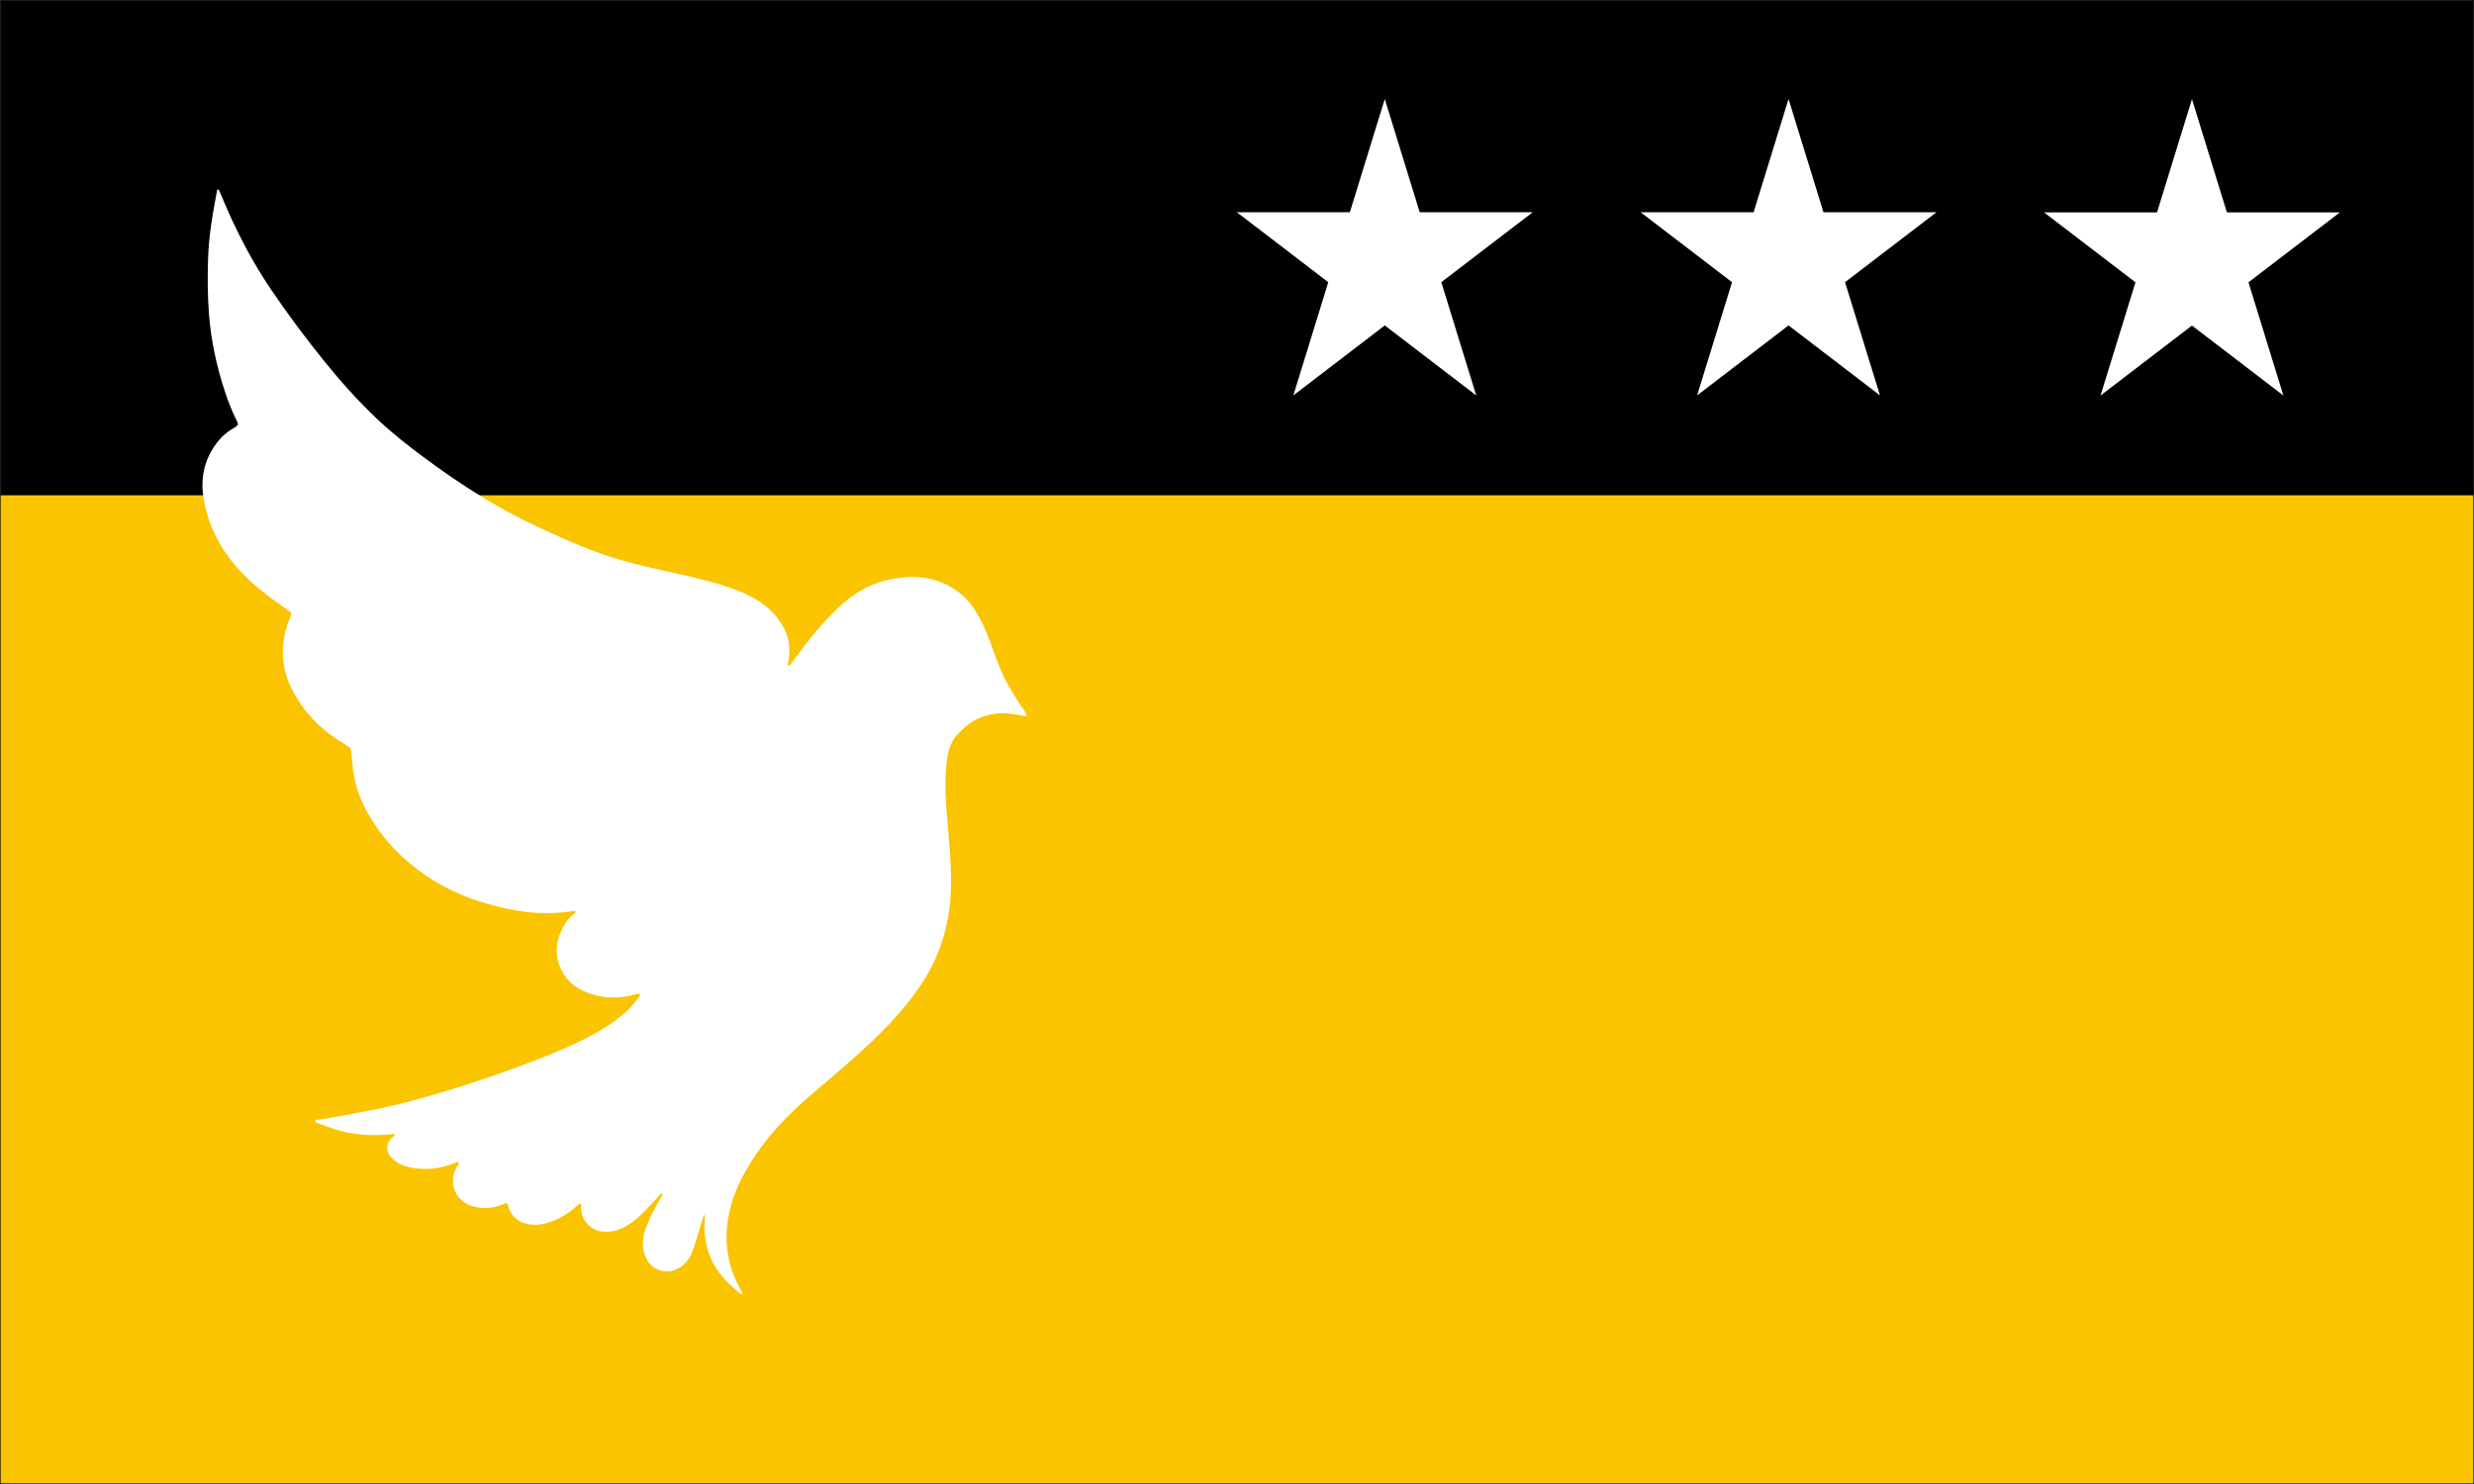
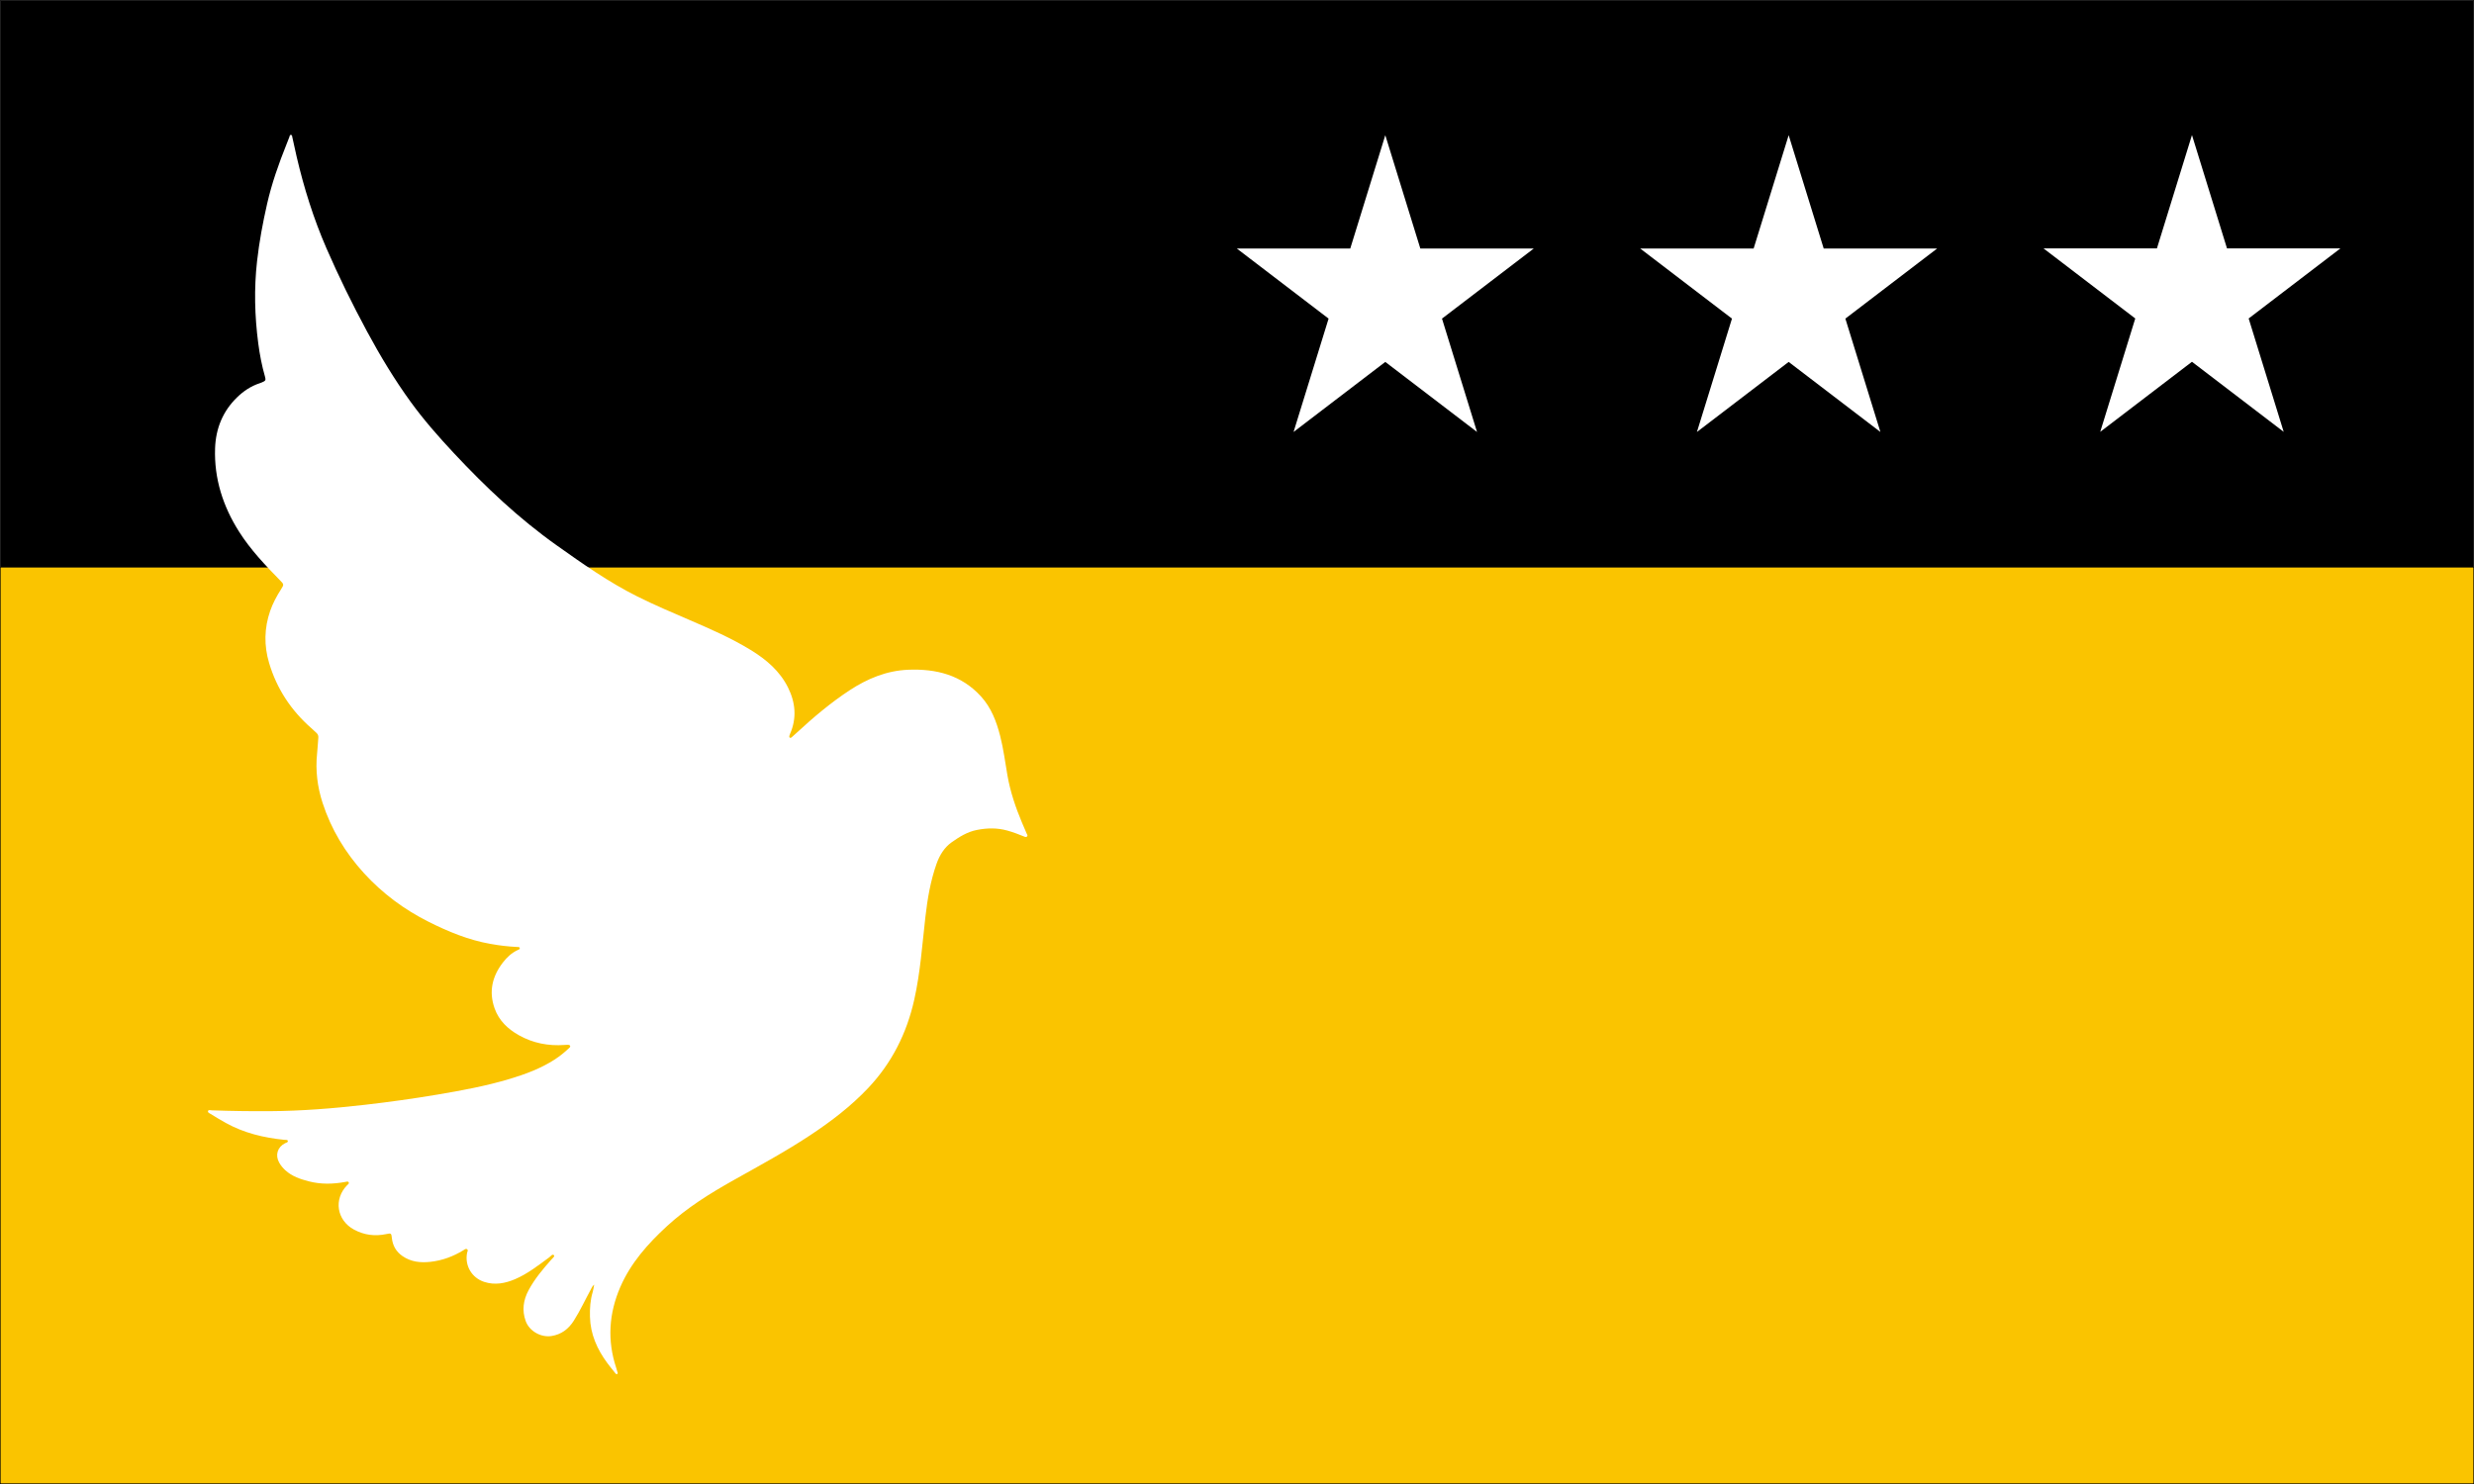
<svg xmlns="http://www.w3.org/2000/svg" id="Layer_1" data-name="Layer 1" viewBox="0 0 5000 3000">
  <defs>
    <style>
      .cls-1, .cls-2, .cls-3, .cls-4 {
        stroke-width: 0px;
      }

      .cls-2, .cls-3 {
        fill: #fff;
      }

      .cls-3 {
        fill-rule: evenodd;
      }

      .cls-4 {
        fill: #fac400;
      }
    </style>
  </defs>
  <g>
    <rect class="cls-1" x=".5" y=".5" width="4999" height="2999" />
    <path class="cls-1" d="m4999,1v2998H1V1h4998m1-1H0v3000h5000V0h0Z" />
  </g>
  <g>
-     <rect class="cls-4" x=".5" y="1000.5" width="4999" height="1999" />
-     <path class="cls-1" d="m4999,1001v1998H1V1001h4998m1-1H0v2000h5000V1000h0Z" />
+     <rect class="cls-4" x=".5" y="1146.5" width="4999" height="1853" />
+     <path class="cls-1" d="m4999,1147v1852H1v-1852h4998m1-1H0v1854h5000v-1854h0Z" />
  </g>
-   <polygon class="cls-3" points="4131 429.28 4359.42 429.28 4430 200.42 4500.58 429.28 4729 429.28 4544.21 570.72 4614.79 799.58 4430 658.13 4245.21 799.58 4315.79 570.72 4131 429.28 4131 429.28" />
-   <polygon class="cls-3" points="3315.67 429.03 3544.09 429.03 3614.67 200.17 3685.26 429.03 3913.67 429.03 3728.88 570.47 3799.47 799.32 3614.67 657.88 3429.88 799.32 3500.47 570.47 3315.67 429.03 3315.67 429.03" />
-   <polygon class="cls-3" points="2499.67 429.03 2728.09 429.03 2798.67 200.17 2869.26 429.03 3097.67 429.03 2912.88 570.47 2983.47 799.32 2798.67 657.88 2613.88 799.32 2684.47 570.47 2499.67 429.03 2499.67 429.03" />
-   <path class="cls-2" d="m1424.22,2454.78c0,5.56.38,9.91-.07,14.17-1.71,16.39.35,32.43,3.79,48.39,7.1,32.86,25.21,59.08,49.38,81.59,5.57,5.19,11.45,10.06,17.23,15.03,1.46,1.26,3.07,3.49,5.09,1.99,1.89-1.4-.09-3.28-.78-4.82-.97-2.2-2.08-4.35-3.25-6.45-27.18-48.92-33.38-101.06-21.49-155.08,10.86-49.29,36.01-92.07,65.48-132.38,30.88-42.24,68.79-77.76,108.36-111.59,43.31-37.02,87.23-73.33,127.75-113.51,34.16-33.87,65.81-69.72,91.51-110.56,35.42-56.29,52.55-117.91,54.55-184.15,1.64-54.13-4.92-107.76-8.96-161.55-2.63-35.06-3.47-70.12,1.79-105.09,2.61-17.34,8.75-33.71,20.53-46.09,12.25-12.88,25.35-25.4,42.72-32.54,18.62-7.64,37.43-11.67,57.45-10.01,11.22.93,22.29,2.81,33.3,5.11,2.05.43,4.7,1.08,6-1.32,1.17-2.15-.92-3.68-1.99-5.28-4.21-6.35-8.52-12.64-12.71-19.01-17.47-26.56-32.97-54.18-44.19-84.02-9.11-24.23-17-48.94-27.96-72.43-12.15-26.03-26.85-50.33-50.28-68.07-44.5-33.71-94.42-36.33-146.22-24.03-40.1,9.52-73.36,31.79-102.49,60.42-30.87,30.33-57.75,64.04-83.19,98.95-2.72,3.73-5.5,7.42-8.29,11.09-.86,1.12-1.9,2.33-3.5,1.67-1.54-.63-1.6-2.21-1.51-3.63.07-1.19.3-2.39.56-3.56,7.22-32.4-.96-61.36-20.49-87.32-21.38-28.42-51.04-45.27-83.61-57.66-40.66-15.46-82.94-25.1-125.27-34.51-35.66-7.93-71.36-15.7-106.52-25.65-58.93-16.68-114.49-42.1-169.89-67.61-80.71-37.16-154.98-85.07-226.44-137.7-34.48-25.39-68.04-51.73-99.09-81.15-38.52-36.49-73.71-76.11-107.01-117.34-37.46-46.38-73.11-94.12-106.55-143.53-34.89-51.55-63.95-106.19-89.02-163.04-5.18-11.75-10.09-23.62-15.17-35.42-.68-1.58-.98-4.04-3.16-3.91-2.83.16-2.11,2.96-2.47,4.76-.99,4.92-1.78,9.88-2.72,14.8-7.59,39.66-13.54,79.62-14.89,119.96-1.26,37.48-1.06,75.02,1.83,112.51,4.11,53.34,15.38,105.16,32.01,155.88,6.76,20.61,14.72,40.76,24.45,60.19,3.32,6.62,2.72,8.08-3.59,12.27-1.34.89-2.68,1.77-4.08,2.55-15.21,8.52-27.22,20.62-37.01,34.74-22,31.76-28.82,67.27-22.96,105,8.97,57.73,35.64,106.97,75.11,149.41,27.9,30,60.97,53.91,94.33,77.33,8.8,6.18,9.23,6.41,5.23,16.54-5.76,14.61-10.43,29.57-12.64,45.12-4.95,34.83.74,68.03,16.83,99.29,23.65,45.95,58.07,81.79,102.48,108.13,3.97,2.35,7.83,4.89,11.73,7.34,3.1,1.95,4.69,4.71,5.08,8.4,1.05,10.18,2.51,20.32,3.38,30.51,2.78,32.52,12.58,63.06,28.06,91.46,25.6,47,60.63,86.39,103.24,118.51,41.86,31.56,88.35,54.23,139,68.67,40.19,11.45,80.69,19.74,122.61,19.31,17.45-.18,34.88-1.41,52.18-3.95,1.87-.27,4.36-1.24,5.35,1.18.86,2.09-1.36,3.13-2.75,4.13-10.72,7.71-18.11,18.05-23.88,29.73-14.9,30.13-16.01,60.17,1.17,89.77,12.42,21.4,31.92,34.13,54.73,41.91,29.73,10.14,59.87,10.14,90.08,1.86,1.74-.48,3.48-1,5.25-1.34,1.78-.34,3.79-.69,5.02.99,1.36,1.86-.12,3.41-1.15,4.86-6.89,9.66-14.44,18.8-22.97,27.03-22.75,21.95-49.41,38.35-77.15,53.02-42.14,22.28-86.4,39.73-130.92,56.52-43.38,16.36-87.21,31.46-131.41,45.49-58,18.41-116.53,34.83-176.23,46.82-36.21,7.27-72.55,13.82-109.03,19.56-2.41.38-6.36-.3-6.77,2.56-.48,3.33,3.66,3.83,6.06,4.76,10.48,4.04,21.01,7.99,31.68,11.51,37.85,12.49,76.71,14.27,116.07,10.64,2.29-.21,5.67-1.64,6.67.77,1.21,2.93-2.53,4-4.4,5.5-12.79,10.2-14.47,26.15-4.03,38.81,4.14,5.02,9.06,9.07,14.57,12.47,14.68,9.06,31.16,11.29,47.87,12.35,23.9,1.51,46.68-3.5,68.79-12.26,2.07-.82,4.8-2.74,6.55-.15,1.44,2.13-.98,4.02-2.14,5.81-20.47,31.53-6.9,70.18,28.87,81.67,21.12,6.78,41.97,5.43,62.33-3.27,8.46-3.62,9.23-3.45,11.77,5.17,4.23,14.34,12.92,24.67,26.66,30.77,18.16,8.06,36.45,6.29,54.67.56,21.61-6.79,40.45-18.4,57.1-33.68,1.86-1.71,3.72-4.55,6.51-3.58,3.32,1.15,1.6,4.52,1.59,6.92-.06,25.06,17.69,45.72,42.54,48.89,21.33,2.72,40.05-4.87,57.11-16.52,21.71-14.83,38.68-34.84,56.32-54.05,2.23-2.43,4.26-7.89,7.82-5.46,2.52,1.72-1.48,6-3.11,8.79-12.46,21.35-24.44,42.88-31.79,66.7-6.42,20.82-5.47,40.84,5.72,59.83,10.39,17.64,34.36,25.88,53.66,18.92,18.1-6.53,29.56-19.72,36.33-37.05,8.4-21.51,13.81-44.02,20.82-66.01.96-3,1.3-6.28,4.43-10.03Z" />
+   <polygon class="cls-3" points="4130 502.18 4359.18 502.18 4430 273 4500.82 502.18 4730 502.18 4544.59 643.82 4615.41 873 4430 731.36 4244.59 873 4315.41 643.82 4130 502.18 4130 502.18" />
+   <polygon class="cls-3" points="3314.93 502.45 3544.11 502.45 3614.93 273.27 3685.75 502.45 3914.93 502.45 3729.52 644.09 3800.34 873.27 3614.93 731.63 3429.52 873.27 3500.34 644.09 3314.93 502.45 3314.93 502.45" />
+   <polygon class="cls-3" points="2499.71 502.45 2728.89 502.45 2799.71 273.27 2870.53 502.45 3099.71 502.45 2914.3 644.09 2985.12 873.27 2799.71 731.63 2614.3 873.27 2685.12 644.09 2499.71 502.45 2499.71 502.45" />
+   <path class="cls-2" d="m1200.82,2597.01c-1.1,5.71-1.56,10.25-2.87,14.54-5.02,16.49-6.05,33.38-5.62,50.46.88,35.17,14.52,65.72,35.18,93.67,4.76,6.45,9.91,12.62,14.93,18.88,1.27,1.58,2.5,4.2,4.9,3.06,2.24-1.06.55-3.38.15-5.1-.58-2.45-1.3-4.88-2.1-7.27-18.57-55.68-14.72-110.47,8.32-163.58,21.02-48.46,55.6-87.37,94.19-122.88,40.43-37.22,86.83-66.13,134.63-92.97,52.31-29.37,105.11-57.88,155.15-91.05,42.18-27.96,82.15-58.46,116.91-95.27,47.92-50.73,77.89-110.6,93.06-178.24,12.4-55.27,16.18-111.66,22.61-167.72,4.2-36.54,10.25-72.72,22.62-107.59,6.14-17.29,15.75-32.87,30.44-43.23,15.27-10.78,31.35-21.03,50.81-24.88,20.85-4.13,41.19-4.51,61.67,1.2,11.47,3.2,22.6,7.34,33.59,11.91,2.04.85,4.66,2.05,6.5-.15,1.64-1.98-.23-3.96-1.02-5.82-3.12-7.37-6.36-14.68-9.45-22.06-12.91-30.77-23.55-62.23-29.31-95.13-4.68-26.7-7.99-53.67-14.74-79.98-7.48-29.17-17.95-57.06-38.79-79.97-39.57-43.51-90.92-56.18-147.16-53.9-43.55,1.77-82.49,17.99-118.41,41.57-38.06,24.99-72.65,54.24-105.98,85.01-3.56,3.29-7.18,6.52-10.81,9.73-1.11.98-2.44,2.01-3.97,1.02-1.48-.96-1.22-2.59-.85-4.03.31-1.21.78-2.4,1.28-3.55,13.9-31.84,11.12-63.21-4.04-93.78-16.6-33.46-44.08-56.7-75.47-75.93-39.19-24.01-81.21-42.35-123.32-60.48-35.48-15.27-71.04-30.39-105.6-47.63-57.93-28.91-110.63-66.12-163.14-103.39-76.51-54.3-144.2-118.35-208.05-186.68-30.8-32.97-60.46-66.73-86.92-103.15-32.81-45.18-61.54-92.9-87.99-141.91-29.75-55.12-57.36-111.28-82.34-168.72-26.06-59.92-45.46-121.85-60.27-185.25-3.06-13.11-5.82-26.28-8.76-39.41-.4-1.76-.22-4.34-2.51-4.65-2.97-.4-2.78,2.62-3.51,4.4-2,4.86-3.8,9.79-5.75,14.66-15.72,39.22-29.79,79.07-39.17,120.24-8.71,38.24-15.92,76.84-20.32,115.92-6.27,55.61-4.8,111.08,2.46,166.5,2.95,22.52,7.24,44.81,13.51,66.71,2.14,7.47,1.23,8.84-6.16,11.88-1.57.64-3.14,1.28-4.75,1.81-17.49,5.71-32.35,15.74-45.31,28.29-29.13,28.22-43.24,63.34-44.6,103.26-2.08,61.09,15.9,116.99,48.51,168.47,23.05,36.39,52.69,67.55,82.73,98.28,7.92,8.1,8.32,8.42,2.16,18.04-8.87,13.86-16.68,28.29-22.05,43.82-12.03,34.79-12.67,70.03-2.13,105.34,15.49,51.92,44.17,95.61,85.1,131.54,3.66,3.21,7.16,6.59,10.74,9.89,2.84,2.62,3.95,5.78,3.61,9.65-.92,10.66-1.41,21.37-2.51,32.02-3.53,33.96.62,67.28,11.08,99.55,17.31,53.39,45.92,100.85,83.84,142.36,37.25,40.78,81.08,73.36,130.84,98.31,39.49,19.8,79.93,36.4,123.57,44.33,18.17,3.3,36.51,5.52,54.99,6.37,2,.09,4.78-.4,5.33,2.28.48,2.32-2.03,2.94-3.68,3.69-12.66,5.77-22.38,14.92-30.68,25.76-21.43,27.97-28.52,58.61-16.52,92.44,8.67,24.46,26.42,41.44,48.58,53.98,28.88,16.35,60.19,22.38,93.22,19.91,1.9-.14,3.81-.33,5.72-.32,1.91,0,4.07.05,5.02,2.02,1.05,2.18-.8,3.48-2.16,4.76-9.07,8.55-18.71,16.43-29.2,23.17-27.97,18-58.91,29.52-90.63,39.04-48.18,14.46-97.61,23.54-147.18,31.89-48.3,8.13-96.82,14.88-145.51,20.46-63.9,7.32-127.94,12.49-192.33,12.87-39.05.23-78.1-.3-117.14-1.7-2.58-.09-6.55-1.58-7.54,1.28-1.15,3.33,3.05,4.67,5.35,6.09,10.09,6.24,20.25,12.41,30.63,18.15,36.85,20.4,76.88,29.99,118.48,34.12,2.42.24,6.21-.55,6.77,2.12.68,3.26-3.42,3.6-5.66,4.77-15.3,7.92-20.19,23.97-11.86,39.05,3.31,5.98,7.63,11.13,12.67,15.72,13.46,12.24,30.15,17.83,47.3,22.26,24.53,6.33,49.19,5.73,73.89,1.15,2.31-.43,5.53-1.85,6.83,1.15,1.08,2.48-1.82,3.94-3.37,5.54-27.5,28.29-21.04,70.71,13.85,89.65,20.6,11.18,42.53,13.96,65.4,9.09,9.51-2.03,10.27-1.7,11.21,7.66,1.56,15.57,8.55,27.93,21.62,36.93,17.28,11.91,36.62,13.74,56.69,11.5,23.79-2.66,45.66-10.82,65.98-23.19,2.27-1.38,4.77-3.93,7.47-2.38,3.22,1.85.77,4.96.29,7.43-5.01,25.72,9.34,50.5,34.54,58.72,21.62,7.06,42.57,3,62.59-5.56,25.49-10.9,47.07-28.05,69.19-44.26,2.79-2.05,5.99-7.26,9.2-4.04,2.27,2.27-2.72,5.87-4.96,8.41-17.16,19.44-33.86,39.16-46.2,62.15-10.79,20.1-13.75,40.85-5.87,62.59,7.31,20.19,30.59,33.45,52.01,30.16,20.1-3.09,34.61-14.35,45.06-30.8,12.98-20.42,23.05-42.46,34.67-63.63,1.59-2.89,2.59-6.19,6.59-9.42Z" />
</svg>
